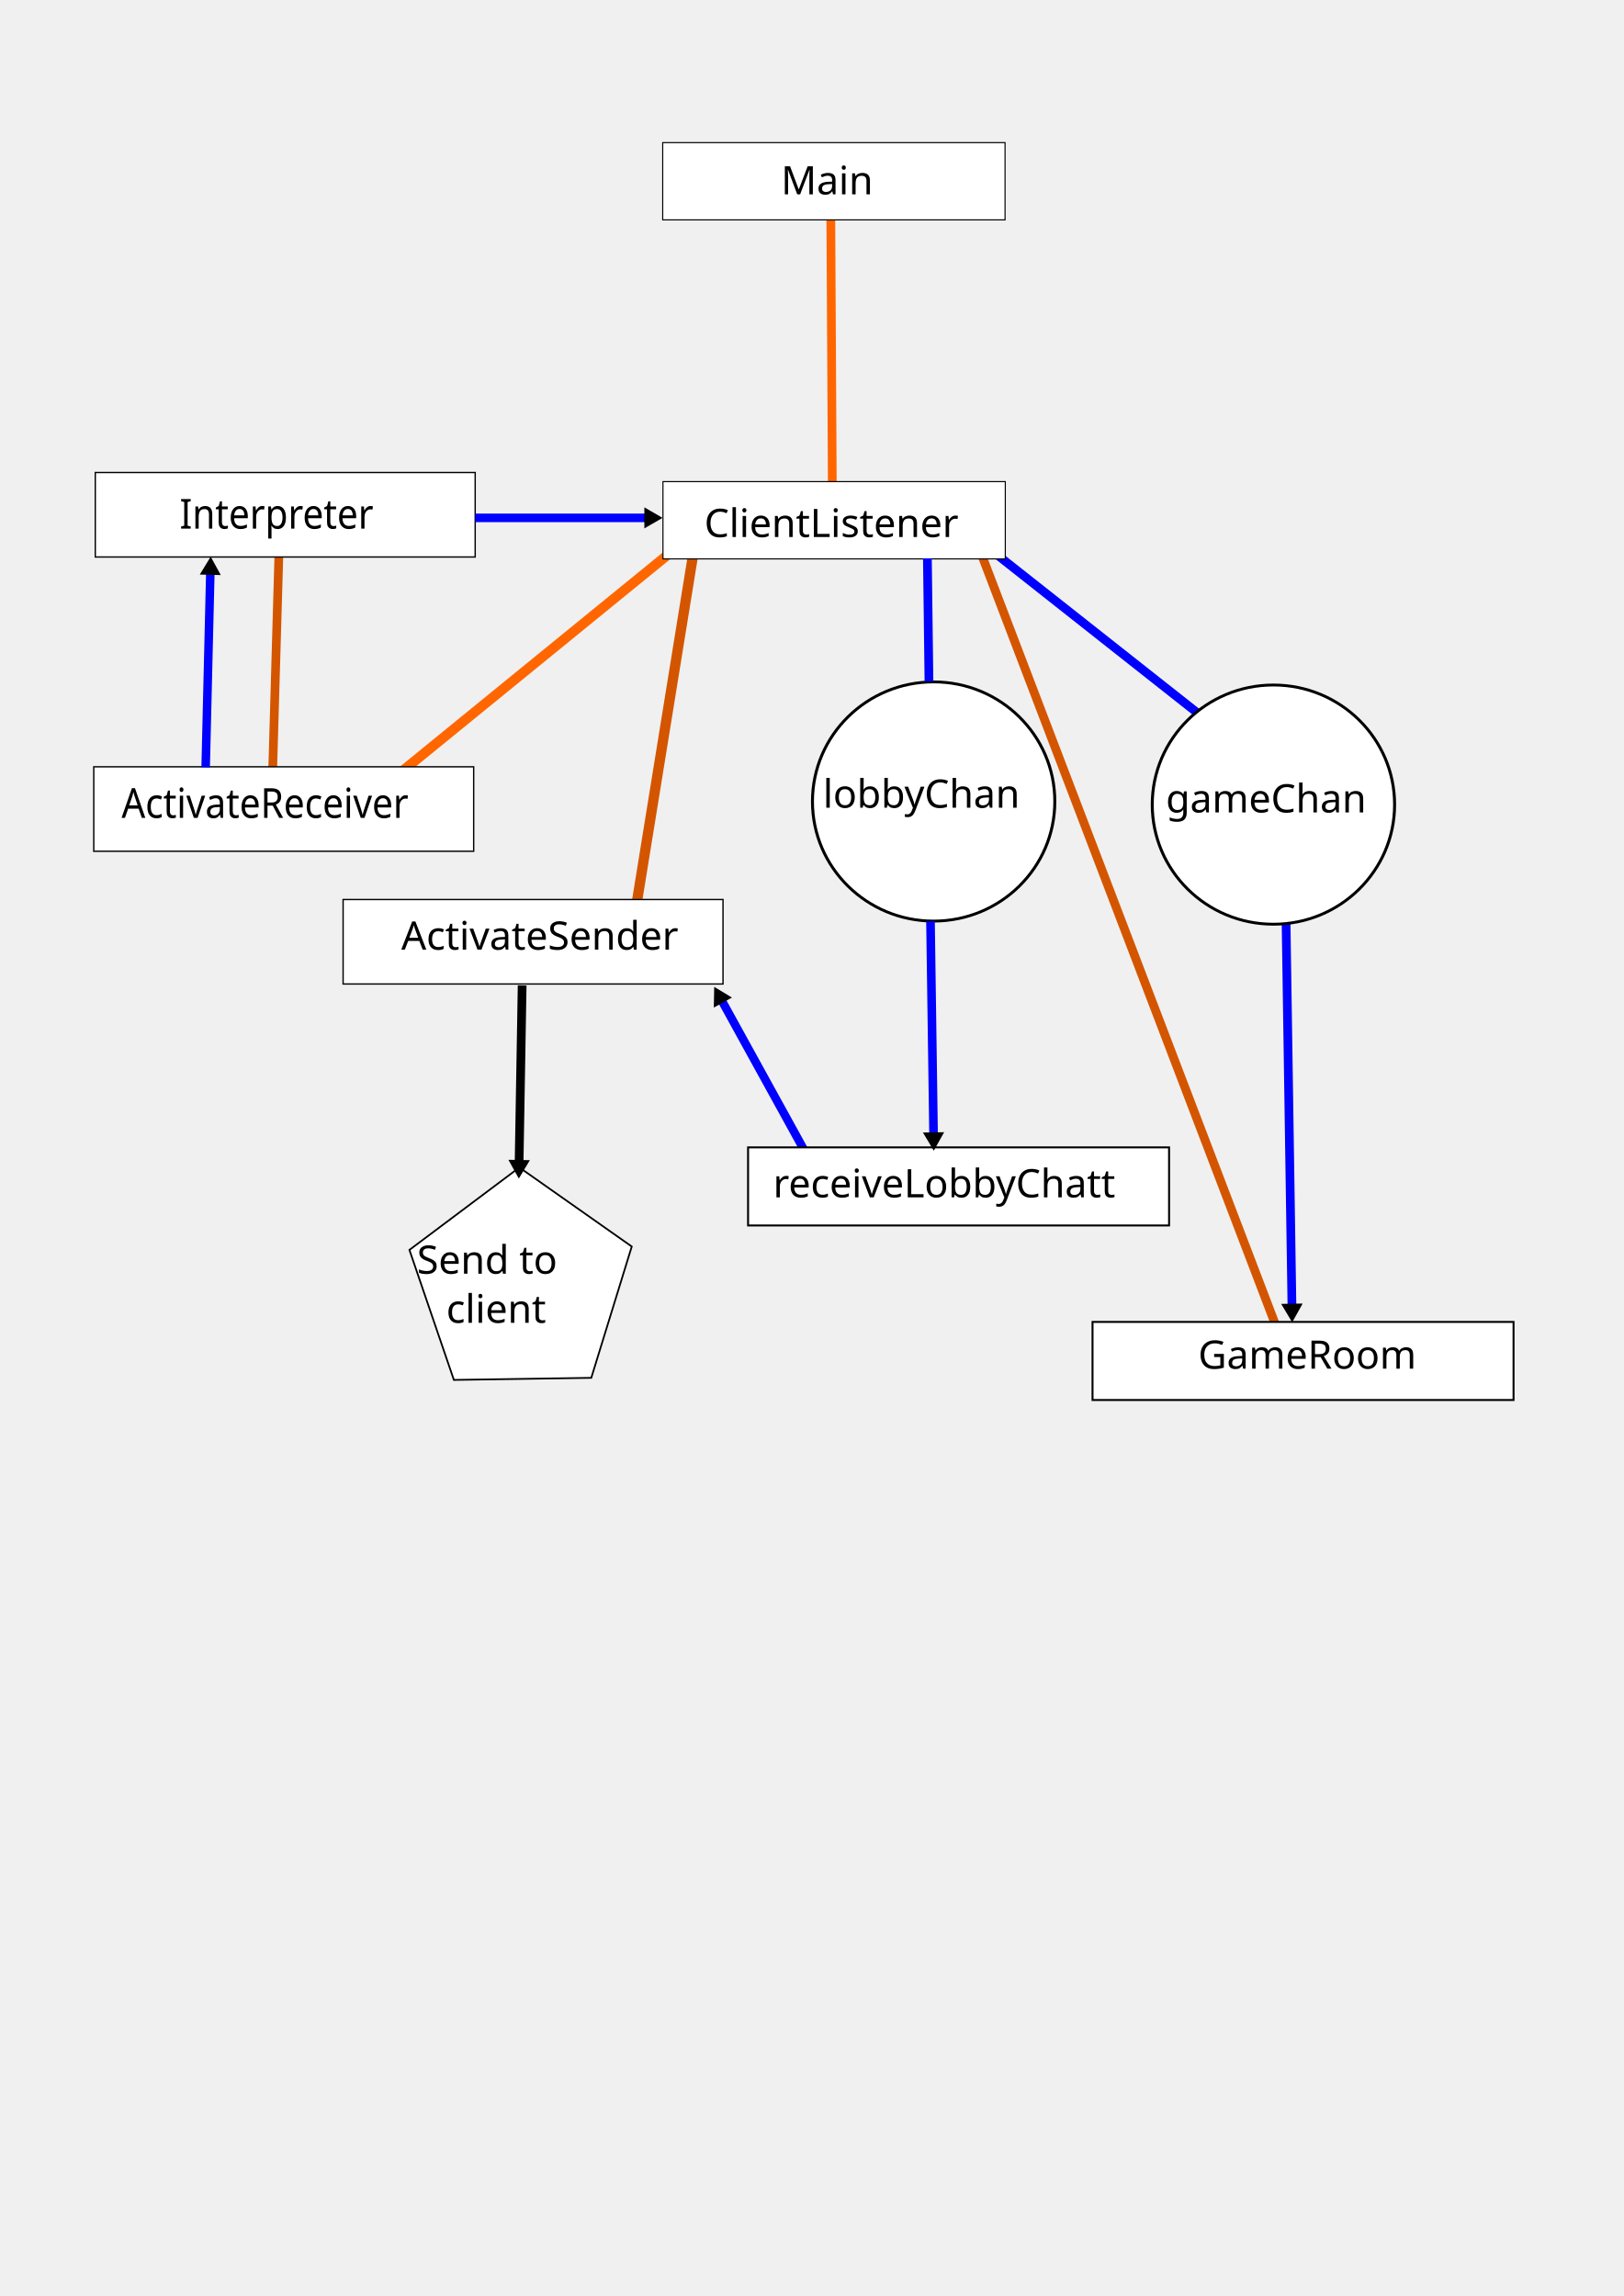
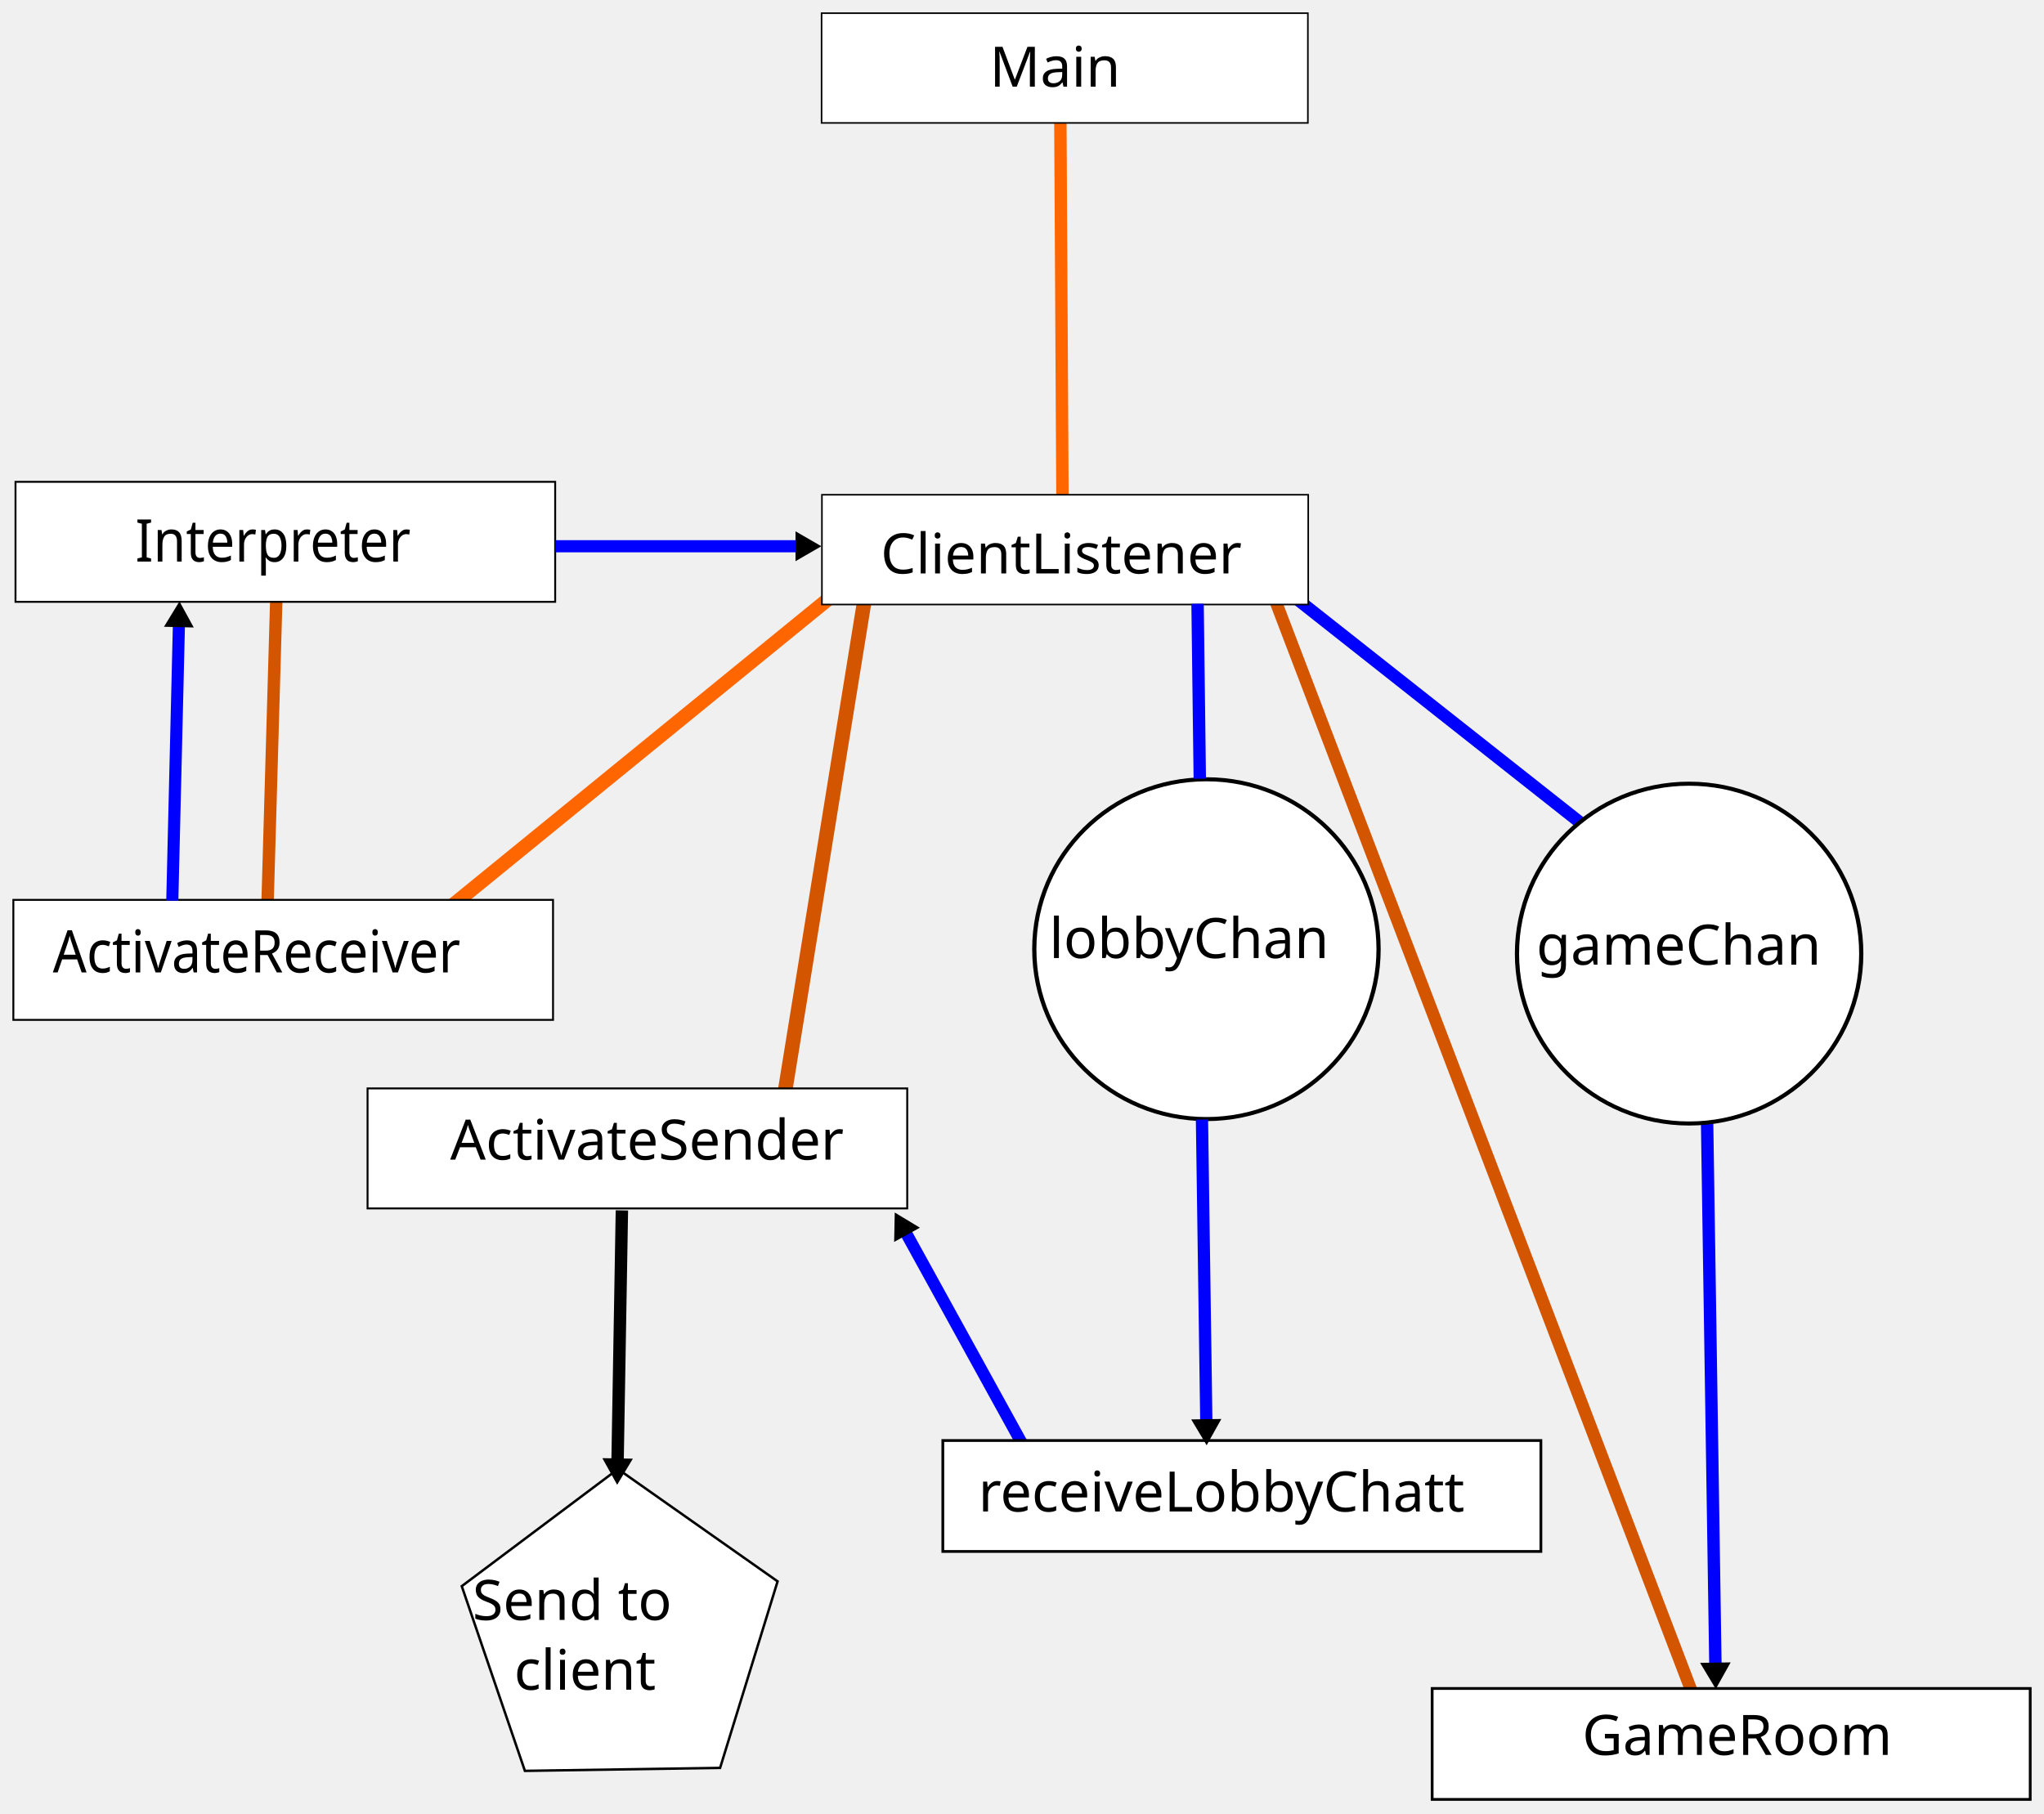
- <svg xmlns="http://www.w3.org/2000/svg" xmlns:ns1="http://www.openswatchbook.org/uri/2009/osb" width="744.094" height="1052.362" id="svg2" version="1.1">
+ <svg xmlns="http://www.w3.org/2000/svg" xmlns:ns1="http://www.openswatchbook.org/uri/2009/osb" width="659.395" height="585.017" id="svg2" version="1.1">
  <defs id="defs4">
-     <marker orient="auto" refY="0.0" refX="0.0" id="TriangleOutS" style="overflow:visible">
-       <path id="path4274" d="M 5.77,0.0 L -2.88,5.0 L -2.88,-5.0 L 5.77,0.0 z " style="fill-rule:evenodd;stroke:#000000;stroke-width:1.0pt" transform="scale(0.2)" />
+     <marker orient="auto" refY="0" refX="0" id="TriangleOutS" style="overflow:visible">
+       <path id="path4274" d="m 5.77,0 -8.65,5 0,-10 8.65,5 z" style="fill-rule:evenodd;stroke:#000000;stroke-width:1pt" transform="scale(0.2,0.2)" />
    </marker>
    <linearGradient id="linearGradient3771" ns1:paint="solid">
      <stop style="stop-color:#000000;stop-opacity:1;" offset="0" id="stop3773" />
    </linearGradient>
    <linearGradient id="linearGradient3765" ns1:paint="solid">
      <stop style="stop-color:#0000ff;stop-opacity:1;" offset="0" id="stop3767" />
    </linearGradient>
  </defs>
-   <g id="layer1">
-     <path style="fill:none;stroke:#d45500;stroke-width:4;stroke-linecap:butt;stroke-linejoin:miter;stroke-opacity:1;stroke-miterlimit:4;stroke-dasharray:none" d="m 125,351.648 2.857,-99.286" id="path5373" />
+   <g id="layer1" transform="translate(-38.66291,-61.11715)">
+     <path style="fill:none;stroke:#d45500;stroke-width:4;stroke-linecap:butt;stroke-linejoin:miter;stroke-miterlimit:4;stroke-opacity:1;stroke-dasharray:none" d="m 125,351.648 2.857,-99.286" id="path5373" />
    <path style="fill:none;stroke:#0000ff;stroke-width:3.859;stroke-linecap:butt;stroke-linejoin:miter;stroke-miterlimit:4;stroke-opacity:1;stroke-dasharray:none;marker-end:url(#TriangleOutS)" d="M 372.207,533.855 329.952,457.124" id="path5146" />
    <path style="fill:none;stroke:#d45500;stroke-width:4;stroke-linecap:butt;stroke-linejoin:miter;stroke-miterlimit:4;stroke-opacity:1;stroke-dasharray:none" d="M 445.925,244.001 590.504,622.866" id="path4120" />
-     <path style="fill:none;stroke:#ff6600;stroke-width:4;stroke-linecap:butt;stroke-linejoin:miter;stroke-opacity:1;stroke-miterlimit:4;stroke-dasharray:none" d="m 380.714,95.934 0.714,128.571" id="path4044" />
+     <path style="fill:none;stroke:#ff6600;stroke-width:4;stroke-linecap:butt;stroke-linejoin:miter;stroke-miterlimit:4;stroke-opacity:1;stroke-dasharray:none" d="m 380.714,95.934 0.714,128.571" id="path4044" />
    <path style="fill:#0000ff;stroke:#d45500;stroke-width:4.688;stroke-linecap:butt;stroke-linejoin:miter;stroke-miterlimit:4;stroke-opacity:1;stroke-dasharray:none" d="M 318.228,250.563 291.058,418.447" id="path3993" />
    <path style="fill:#0000ff;stroke:#ff6600;stroke-width:4.545;stroke-linecap:butt;stroke-linejoin:miter;stroke-miterlimit:4;stroke-opacity:1;stroke-dasharray:none" d="M 178.13,358.518 313.299,248.349" id="path3991" />
    <path style="fill:none;stroke:#0000ff;stroke-width:4;stroke-linecap:butt;stroke-linejoin:miter;stroke-miterlimit:4;stroke-opacity:1;stroke-dasharray:none" d="m 439.926,240.86 118.719,93.719" id="path3997" />
    <path style="fill:none;stroke:#0000ff;stroke-width:4.002;stroke-linecap:butt;stroke-linejoin:miter;stroke-miterlimit:4;stroke-opacity:1;stroke-dasharray:none;marker-end:url(#TriangleOutS)" d="m 589.305,418.778 2.782,181.615" id="path4001" />
-     <rect style="opacity:0;fill:#000000;fill-opacity:1;fill-rule:evenodd;stroke:#000000;stroke-width:4;stroke-linecap:butt;stroke-linejoin:miter;stroke-miterlimit:4;stroke-opacity:1;stroke-dasharray:none" id="rect3763" width="390.929" height="118.188" x="170.42" y="169.89" />
    <rect style="fill:#ffffff;fill-opacity:1;stroke:#000000;stroke-width:0.506;stroke-miterlimit:4;stroke-dasharray:none" id="rect3785" width="156.881" height="35.412" x="303.817" y="220.747" />
-     <flowRoot xml:space="preserve" id="flowRoot3787" style="font-size:40px;font-style:normal;font-weight:normal;line-height:125%;letter-spacing:0px;word-spacing:0px;fill:#000000;fill-opacity:1;stroke:none;font-family:Sans" transform="translate(0.7142857,60)">
-       <flowRegion id="flowRegion3789">
-         <rect id="rect3791" width="232.335" height="44.447" x="244.457" y="148.276" style="fill:#000000" />
-       </flowRegion>
-       <flowPara id="flowPara3793">ClientListner</flowPara>
-     </flowRoot>
    <text xml:space="preserve" style="font-size:18px;font-style:normal;font-weight:normal;line-height:125%;letter-spacing:0px;word-spacing:0px;fill:#000000;fill-opacity:1;stroke:none;font-family:Sans" x="322.775" y="246.142" id="text3795">
      <tspan id="tspan3797" x="322.775" y="246.142">ClientListener</tspan>
    </text>
    <rect style="fill:#ffffff;fill-opacity:1;stroke:#000000;stroke-width:0.618;stroke-miterlimit:4;stroke-dasharray:none" id="rect3799" width="174.098" height="38.72" x="42.972" y="351.456" />
    <text xml:space="preserve" style="font-size:17.805px;font-style:normal;font-variant:normal;font-weight:normal;font-stretch:normal;text-align:start;line-height:125%;letter-spacing:0px;word-spacing:0px;writing-mode:lr-tb;text-anchor:start;fill:#000000;fill-opacity:1;stroke:none;font-family:Sans;-inkscape-font-specification:Sans" x="58.752" y="355.415" id="text3801" transform="scale(0.9481036,1.054737)">
      <tspan id="tspan3803" x="58.752" y="355.415" style="font-size:18px">ActivateReceiver</tspan>
    </text>
    <rect style="fill:#ffffff;fill-opacity:1;stroke:#000000;stroke-width:0.618;stroke-miterlimit:4;stroke-dasharray:none" id="rect3799-2" width="174.098" height="38.72" x="157.237" y="412.288" />
    <text xml:space="preserve" style="font-size:24px;font-style:normal;font-variant:normal;font-weight:normal;font-stretch:normal;text-align:start;line-height:125%;letter-spacing:0px;word-spacing:0px;writing-mode:lr-tb;text-anchor:start;fill:#000000;fill-opacity:1;stroke:none;font-family:Sans;-inkscape-font-specification:Sans" x="183.888" y="435.264" id="text3807">
      <tspan id="tspan3809" x="183.888" y="435.264" style="font-size:18px">ActivateSender</tspan>
    </text>
    <rect style="fill:#ffffff;fill-opacity:1;stroke:#000000;stroke-width:0.895;stroke-miterlimit:4;stroke-dasharray:none" id="rect3839" width="192.935" height="35.793" x="342.818" y="525.895" />
    <text xml:space="preserve" style="font-size:24px;font-style:normal;font-weight:normal;line-height:125%;letter-spacing:0px;word-spacing:0px;fill:#000000;fill-opacity:1;stroke:none;font-family:Sans" x="354.286" y="548.791" id="text3841">
      <tspan id="tspan3843" x="354.286" y="548.791" style="font-size:18px">receiveLobbyChatt</tspan>
    </text>
-     <path style="fill:#ffffff;fill-opacity:1;stroke:#000000;stroke-width:0.973;stroke-miterlimit:4;stroke-dasharray:none" id="path3845" d="m 669.286,364.505 a 39.643,40.714 0 1 1 -79.286,0 39.643,40.714 0 1 1 79.286,0 z" transform="matrix(1.400824,0,0,1.346416,-454.1615,-123.4132)" />
+     <path style="fill:#ffffff;fill-opacity:1;stroke:#000000;stroke-width:0.973;stroke-miterlimit:4;stroke-dasharray:none" id="path3845" d="m 669.286,364.505 c 0,22.486 -17.749,40.714 -39.643,40.714 -21.894,0 -39.643,-18.228 -39.643,-40.714 0,-22.486 17.749,-40.714 39.643,-40.714 21.894,0 39.643,18.228 39.643,40.714 z" transform="matrix(1.400824,0,0,1.346416,-454.1615,-123.4132)" />
    <text xml:space="preserve" style="font-size:24px;font-style:normal;font-weight:normal;line-height:125%;letter-spacing:0px;word-spacing:0px;fill:#000000;fill-opacity:1;stroke:none;font-family:Sans" x="377.143" y="370.219" id="text3858">
      <tspan id="tspan3860" x="377.143" y="370.219" style="font-size:18px">lobbyChan</tspan>
    </text>
-     <flowRoot xml:space="preserve" id="flowRoot3886" style="font-size:40px;font-style:normal;font-weight:normal;line-height:125%;letter-spacing:0px;word-spacing:0px;fill:#000000;fill-opacity:1;stroke:none;font-family:Sans" transform="translate(0.7142857,60)">
-       <flowRegion id="flowRegion3888">
-         <rect id="rect3890" width="120" height="41.429" x="234.286" y="599.505" />
-       </flowRegion>
-       <flowPara id="flowPara3892">Game</flowPara>
-     </flowRoot>
-     <path style="fill:#ffffff;fill-opacity:1;stroke:#000000;stroke-width:0.973;stroke-miterlimit:4;stroke-dasharray:none" id="path3845-0" d="m 669.286,364.505 a 39.643,40.714 0 1 1 -79.286,0 39.643,40.714 0 1 1 79.286,0 z" transform="matrix(1.400824,0,0,1.346416,-298.4472,-121.9847)" />
+     <path style="fill:#ffffff;fill-opacity:1;stroke:#000000;stroke-width:0.973;stroke-miterlimit:4;stroke-dasharray:none" id="path3845-0" d="m 669.286,364.505 c 0,22.486 -17.749,40.714 -39.643,40.714 -21.894,0 -39.643,-18.228 -39.643,-40.714 0,-22.486 17.749,-40.714 39.643,-40.714 21.894,0 39.643,18.228 39.643,40.714 z" transform="matrix(1.400824,0,0,1.346416,-298.4472,-121.9847)" />
    <text xml:space="preserve" style="font-size:24px;font-style:normal;font-weight:normal;line-height:125%;letter-spacing:0px;word-spacing:0px;fill:#000000;fill-opacity:1;stroke:none;font-family:Sans" x="534.286" y="372.362" id="text3894">
      <tspan id="tspan3896" x="534.286" y="372.362" style="font-size:18px">gameChan</tspan>
    </text>
    <rect style="fill:#ffffff;fill-opacity:1;stroke:#000000;stroke-width:0.895;stroke-miterlimit:4;stroke-dasharray:none" id="rect3839-9" width="192.935" height="35.793" x="500.675" y="605.895" />
    <text xml:space="preserve" style="font-size:24px;font-style:normal;font-weight:normal;line-height:125%;letter-spacing:0px;word-spacing:0px;fill:#000000;fill-opacity:1;stroke:none;font-family:Sans" x="549.085" y="627.328" id="text3841-3">
      <tspan id="tspan3843-1" x="549.085" y="627.328" style="font-size:18px">GameRoom</tspan>
    </text>
    <path style="fill:none;stroke:#0000ff;stroke-width:4;stroke-linecap:butt;stroke-linejoin:miter;stroke-miterlimit:4;stroke-opacity:1;stroke-dasharray:none" d="m 425,255.934 0.714,56.429" id="path3995" />
    <path style="fill:none;stroke:#0000ff;stroke-width:3.95;stroke-linecap:butt;stroke-linejoin:miter;stroke-miterlimit:4;stroke-opacity:1;stroke-dasharray:none;marker-end:url(#TriangleOutS)" d="m 426.419,422.337 1.43,99.479" id="path3999" />
    <rect style="fill:#ffffff;fill-opacity:1;stroke:#000000;stroke-width:0.506;stroke-miterlimit:4;stroke-dasharray:none" id="rect3785-9" width="156.881" height="35.412" x="303.703" y="65.37" />
    <text xml:space="preserve" style="font-size:18px;font-style:normal;font-weight:normal;line-height:125%;letter-spacing:0px;word-spacing:0px;fill:#000000;fill-opacity:1;stroke:none;font-family:Sans" x="357.921" y="89.073" id="text3795-9">
      <tspan id="tspan3797-3" x="357.921" y="89.073">Main</tspan>
    </text>
    <path style="fill:#ffffff;fill-opacity:1;stroke:#000000;stroke-width:0.793;stroke-miterlimit:4;stroke-dasharray:none" id="path4748-6" d="m 100.714,555.219 -62.97,0.956 -20.368,-59.592 50.382,-37.786 51.506,36.239 z" transform="translate(170.2513,76.30457)" />
-     <path style="fill:none;stroke:#000000;stroke-width:4;stroke-linecap:butt;stroke-linejoin:miter;stroke-opacity:1;stroke-miterlimit:4;stroke-dasharray:none;marker-end:url(#TriangleOutS)" d="m 239.286,451.648 -1.429,82.857" id="path4768" />
+     <path style="fill:none;stroke:#000000;stroke-width:4;stroke-linecap:butt;stroke-linejoin:miter;stroke-miterlimit:4;stroke-opacity:1;stroke-dasharray:none;marker-end:url(#TriangleOutS)" d="m 239.286,451.648 -1.429,82.857" id="path4768" />
    <text xml:space="preserve" style="font-size:18px;font-style:normal;font-weight:normal;line-height:125%;letter-spacing:0px;word-spacing:0px;fill:#000000;fill-opacity:1;stroke:none;font-family:Sans" x="239.08" y="583.791" id="text5138">
      <tspan id="tspan5140" x="241.945" y="583.791" style="text-align:center;text-anchor:middle">Send to </tspan>
      <tspan x="239.08" y="606.291" id="tspan5142" style="text-align:center;text-anchor:middle">client</tspan>
    </text>
    <rect style="fill:#ffffff;fill-opacity:1;stroke:#000000;stroke-width:0.618;stroke-miterlimit:4;stroke-dasharray:none" id="rect3799-2-3" width="174.098" height="38.72" x="43.665" y="216.574" />
    <text xml:space="preserve" style="font-size:17.805px;font-style:normal;font-variant:normal;font-weight:normal;font-stretch:normal;text-align:start;line-height:125%;letter-spacing:0px;word-spacing:0px;writing-mode:lr-tb;text-anchor:start;fill:#000000;fill-opacity:1;stroke:none;font-family:Sans;-inkscape-font-specification:Sans" x="86.82" y="229.723" id="text3801-4" transform="scale(0.9481036,1.054737)">
      <tspan id="tspan3803-9" x="86.82" y="229.723" style="font-size:18px">Interpreter</tspan>
    </text>
    <path style="fill:none;stroke:#0000ff;stroke-width:3.918;stroke-linecap:butt;stroke-linejoin:miter;stroke-miterlimit:4;stroke-opacity:1;stroke-dasharray:none;marker-end:url(#TriangleOutS)" d="m 217.816,237.362 80.256,0" id="path5369" />
    <path style="fill:none;stroke:#0000ff;stroke-width:3.907;stroke-linecap:butt;stroke-linejoin:miter;stroke-miterlimit:4;stroke-opacity:1;stroke-dasharray:none;marker-end:url(#TriangleOutS)" d="m 94.247,351.694 2.183,-91.004" id="path5921" />
  </g>
</svg>
